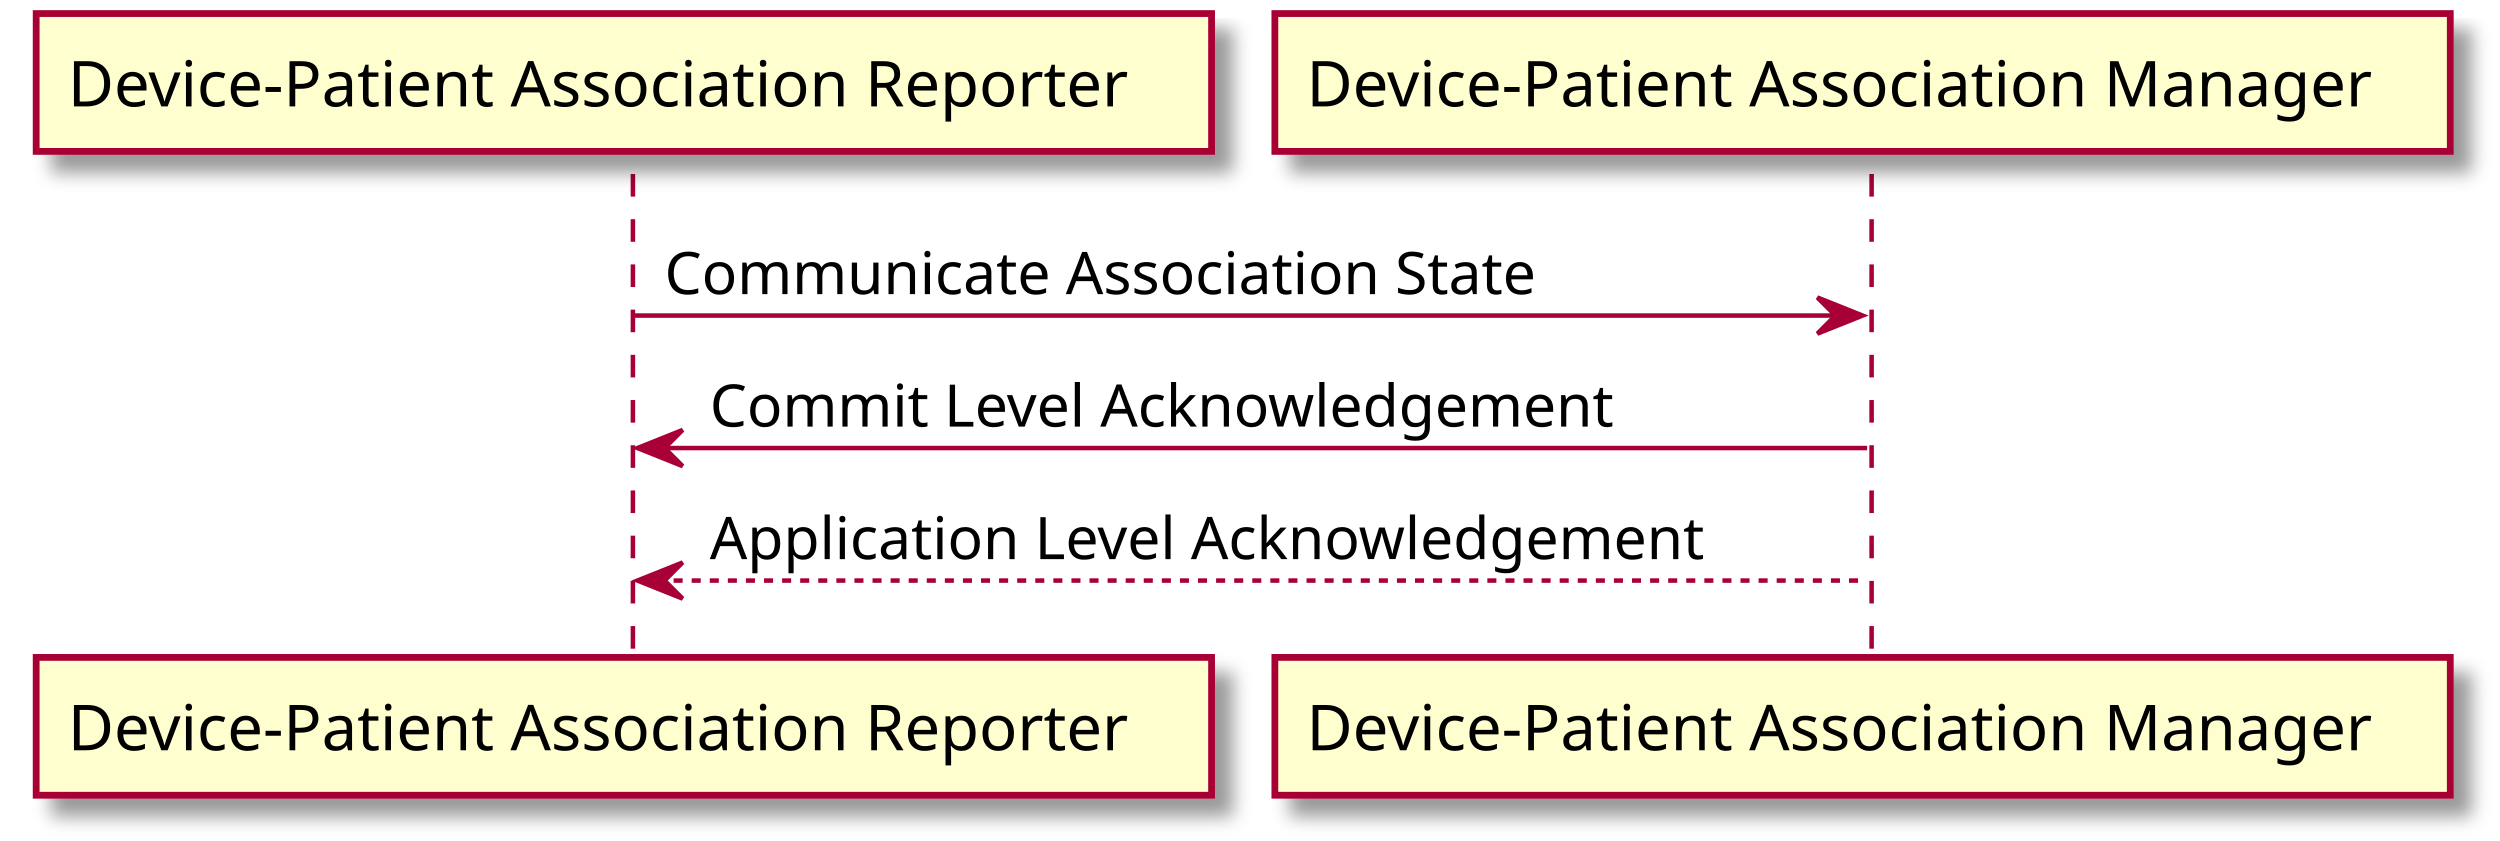
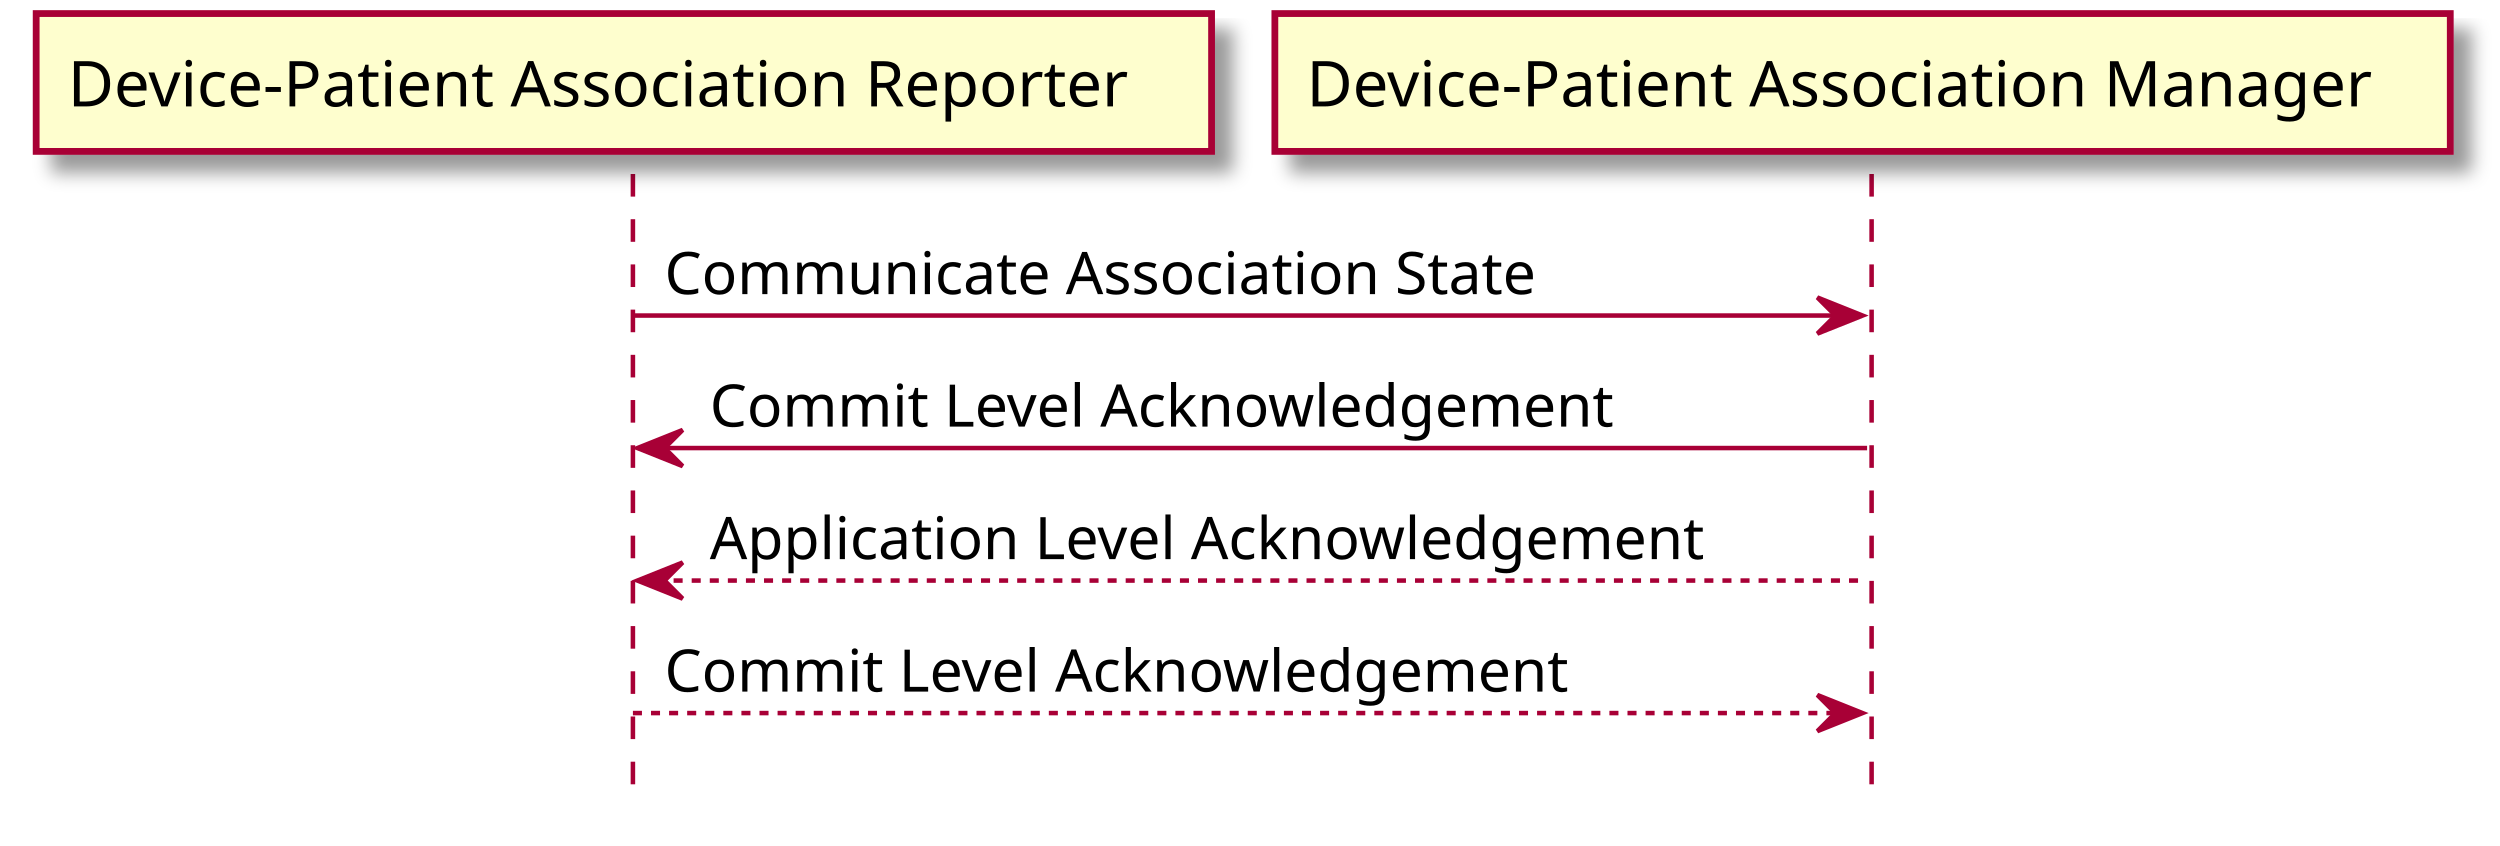
- <svg xmlns="http://www.w3.org/2000/svg" contentScriptType="application/ecmascript" contentStyleType="text/css" height="186px" preserveAspectRatio="none" style="width:553px;height:186px;" version="1.1" viewBox="0 0 553 186" width="553px" zoomAndPan="magnify">
+ <svg xmlns="http://www.w3.org/2000/svg" contentScriptType="application/ecmascript" contentStyleType="text/css" height="187px" preserveAspectRatio="none" style="width:553px;height:187px;" version="1.1" viewBox="0 0 553 187" width="553px" zoomAndPan="magnify">
  <defs>
-     <filter height="300%" id="f14hcjn78ff6rm" width="300%" x="-1" y="-1">
+     <filter height="300%" id="f1hk9k0antzc69" width="300%" x="-1" y="-1">
      <feGaussianBlur result="blurOut" stdDeviation="2.0" />
      <feColorMatrix in="blurOut" result="blurOut2" type="matrix" values="0 0 0 0 0 0 0 0 0 0 0 0 0 0 0 0 0 0 .4 0" />
      <feOffset dx="4.0" dy="4.0" in="blurOut2" result="blurOut3" />
      <feBlend in="SourceGraphic" in2="blurOut3" mode="normal" />
    </filter>
  </defs>
  <g>
-     <line style="stroke: #A80036; stroke-width: 1.0; stroke-dasharray: 5.0,5.0;" x1="140" x2="140" y1="38.488" y2="146.42" />
-     <line style="stroke: #A80036; stroke-width: 1.0; stroke-dasharray: 5.0,5.0;" x1="414" x2="414" y1="38.488" y2="146.42" />
-     <rect fill="#FEFECE" filter="url(#f14hcjn78ff6rm)" height="30.488" style="stroke: #A80036; stroke-width: 1.5;" width="260" x="8" y="3" />
+     <line style="stroke: #A80036; stroke-width: 1.0; stroke-dasharray: 5.0,5.0;" x1="140" x2="140" y1="38.488" y2="175.731" />
+     <line style="stroke: #A80036; stroke-width: 1.0; stroke-dasharray: 5.0,5.0;" x1="414" x2="414" y1="38.488" y2="175.731" />
+     <rect fill="#FEFECE" filter="url(#f1hk9k0antzc69)" height="30.488" style="stroke: #A80036; stroke-width: 1.5;" width="260" x="8" y="3" />
    <text fill="#000000" font-family="sans-serif" font-size="14" lengthAdjust="spacingAndGlyphs" textLength="246" x="15" y="23.535">Device-Patient Association Reporter</text>
-     <rect fill="#FEFECE" filter="url(#f14hcjn78ff6rm)" height="30.488" style="stroke: #A80036; stroke-width: 1.5;" width="260" x="8" y="145.42" />
-     <text fill="#000000" font-family="sans-serif" font-size="14" lengthAdjust="spacingAndGlyphs" textLength="246" x="15" y="165.955">Device-Patient Association Reporter</text>
-     <rect fill="#FEFECE" filter="url(#f14hcjn78ff6rm)" height="30.488" style="stroke: #A80036; stroke-width: 1.5;" width="260" x="282" y="3" />
+     <rect fill="#FEFECE" filter="url(#f1hk9k0antzc69)" height="30.488" style="stroke: #A80036; stroke-width: 1.5;" width="260" x="282" y="3" />
    <text fill="#000000" font-family="sans-serif" font-size="14" lengthAdjust="spacingAndGlyphs" textLength="246" x="289" y="23.535">Device-Patient Association Manager</text>
-     <rect fill="#FEFECE" filter="url(#f14hcjn78ff6rm)" height="30.488" style="stroke: #A80036; stroke-width: 1.5;" width="260" x="282" y="145.42" />
-     <text fill="#000000" font-family="sans-serif" font-size="14" lengthAdjust="spacingAndGlyphs" textLength="246" x="289" y="165.955">Device-Patient Association Manager</text>
    <polygon fill="#A80036" points="402,65.799,412,69.799,402,73.799,406,69.799" style="stroke: #A80036; stroke-width: 1.0;" />
    <line style="stroke: #A80036; stroke-width: 1.0;" x1="140" x2="408" y1="69.799" y2="69.799" />
    <text fill="#000000" font-family="sans-serif" font-size="13" lengthAdjust="spacingAndGlyphs" textLength="200" x="147" y="65.057">Communicate Association State</text>
    <polygon fill="#A80036" points="151,95.109,141,99.109,151,103.109,147,99.109" style="stroke: #A80036; stroke-width: 1.0;" />
    <line style="stroke: #A80036; stroke-width: 1.0;" x1="145" x2="413" y1="99.109" y2="99.109" />
    <text fill="#000000" font-family="sans-serif" font-size="13" lengthAdjust="spacingAndGlyphs" textLength="206" x="157" y="94.367">Commit Level Acknowledgement</text>
    <polygon fill="#A80036" points="151,124.42,141,128.42,151,132.42,147,128.42" style="stroke: #A80036; stroke-width: 1.0;" />
    <line style="stroke: #A80036; stroke-width: 1.0; stroke-dasharray: 2.0,2.0;" x1="145" x2="413" y1="128.42" y2="128.42" />
    <text fill="#000000" font-family="sans-serif" font-size="13" lengthAdjust="spacingAndGlyphs" textLength="228" x="157" y="123.678">Application Level Acknowledgement</text>
+     <polygon fill="#A80036" points="402,153.731,412,157.731,402,161.731,406,157.731" style="stroke: #A80036; stroke-width: 1.0;" />
+     <line style="stroke: #A80036; stroke-width: 1.0; stroke-dasharray: 2.0,2.0;" x1="140" x2="408" y1="157.731" y2="157.731" />
+     <text fill="#000000" font-family="sans-serif" font-size="13" lengthAdjust="spacingAndGlyphs" textLength="206" x="147" y="152.988">Commit Level Acknowledgement</text>
  </g>
</svg>
